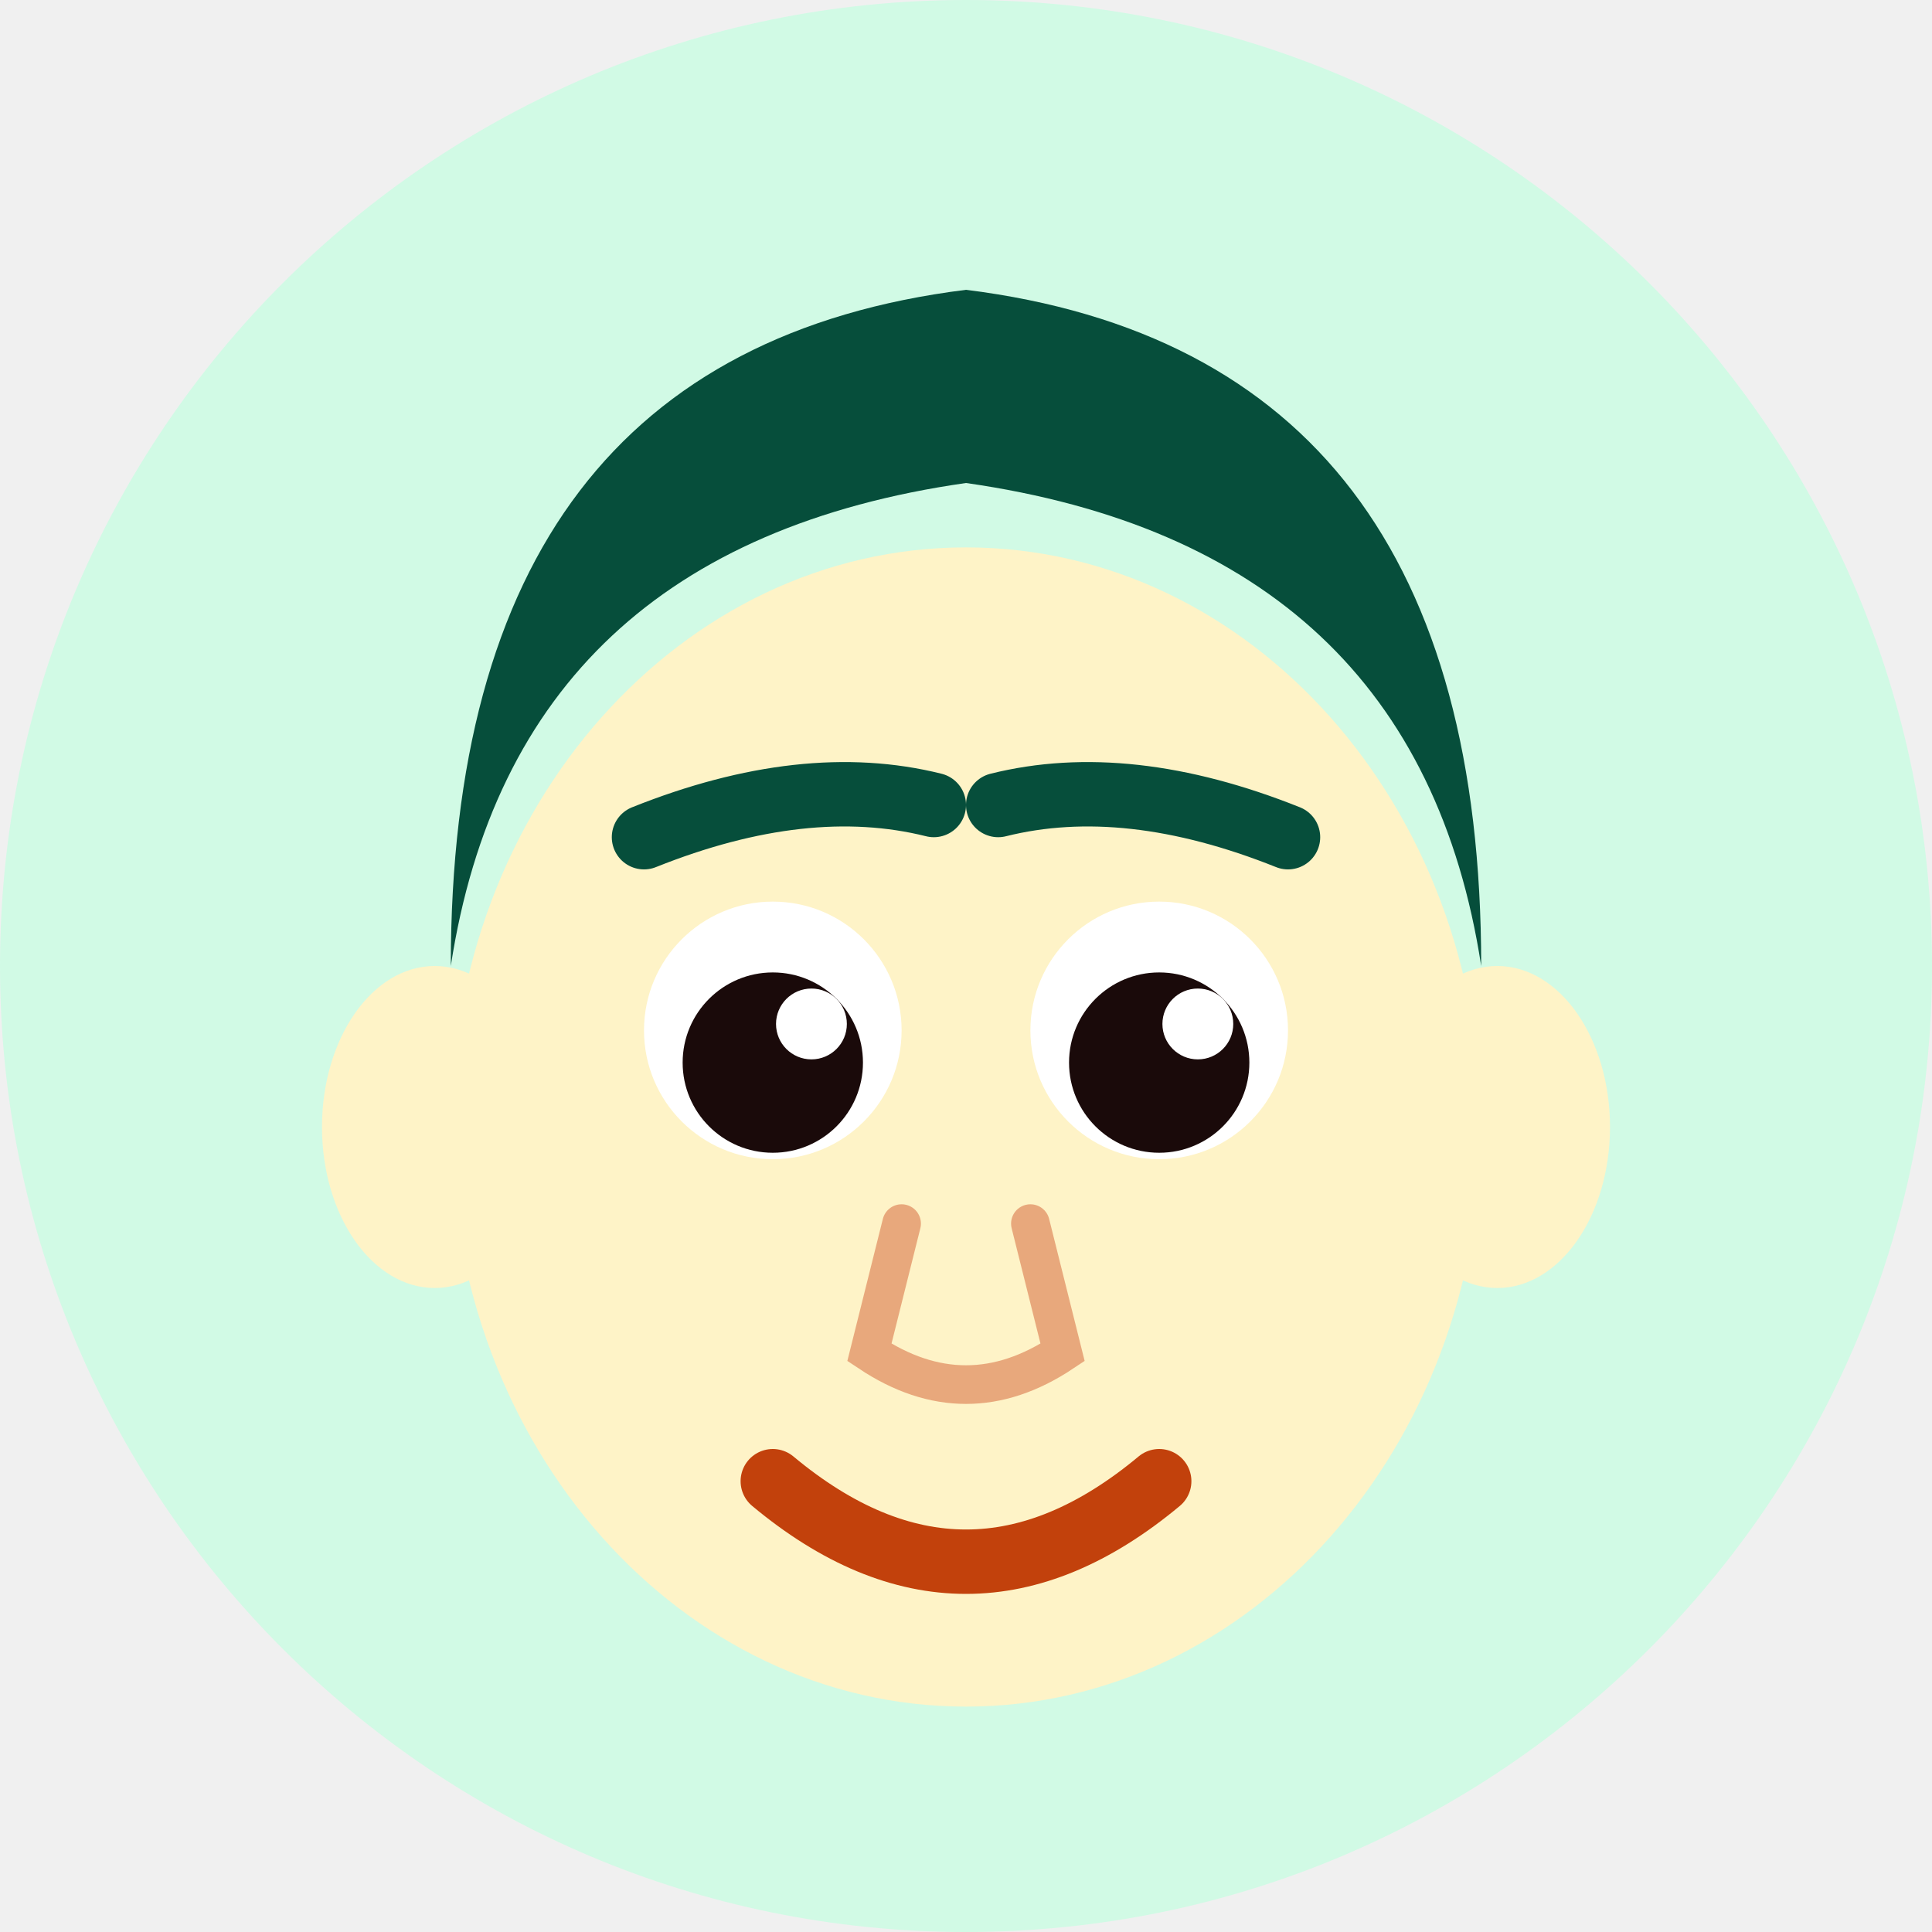
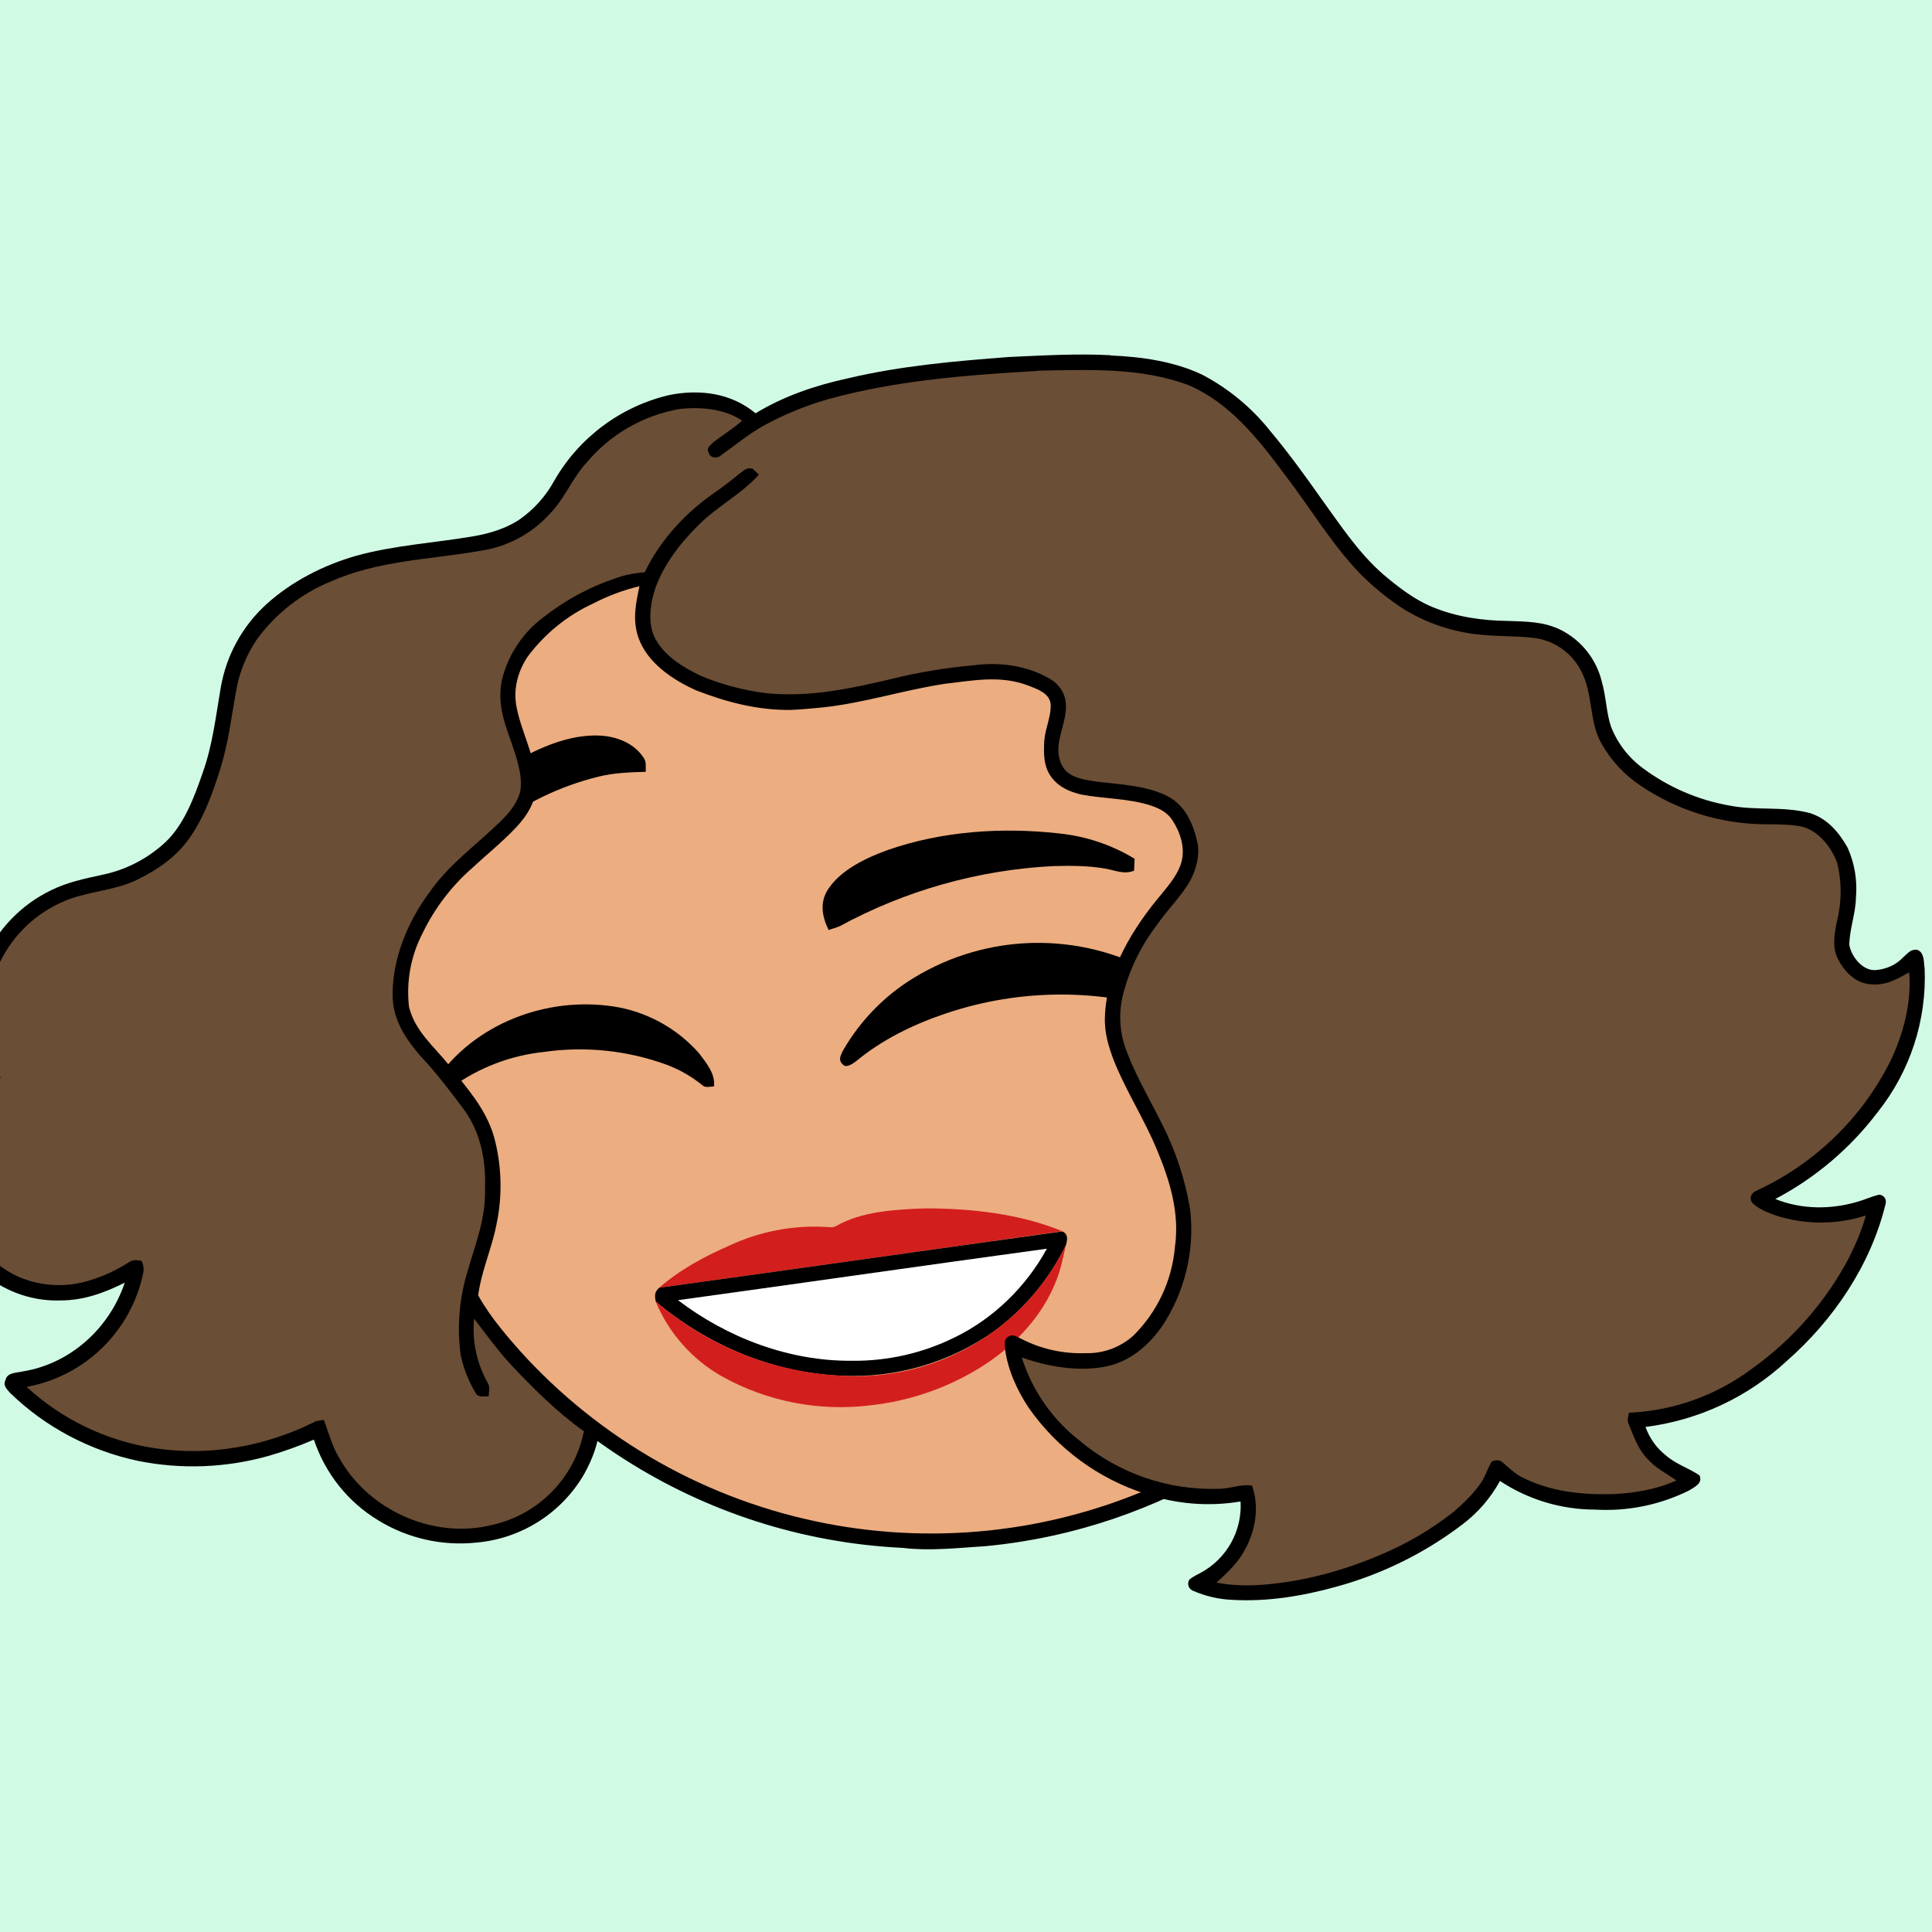
- <svg xmlns="http://www.w3.org/2000/svg" viewBox="0 0 60 60">
-   <circle cx="30" cy="30" r="30" fill="#d1fae5" />
-   <ellipse cx="30" cy="35" rx="16" ry="18" fill="#fef3c7" />
-   <ellipse cx="13.5" cy="35" rx="3.5" ry="5" fill="#fef3c7" />
-   <ellipse cx="46.5" cy="35" rx="3.5" ry="5" fill="#fef3c7" />
-   <path d="M14 30 Q14 11 30 9 Q46 11 46 30 Q44 17 30 15 Q16 17 14 30Z" fill="#064e3b" />
-   <path d="M20 26 Q25 24 29 25" stroke="#064e3b" stroke-width="2" fill="none" stroke-linecap="round" />
-   <path d="M31 25 Q35 24 40 26" stroke="#064e3b" stroke-width="2" fill="none" stroke-linecap="round" />
-   <ellipse cx="24" cy="32" rx="4" ry="4" fill="white" />
-   <ellipse cx="36" cy="32" rx="4" ry="4" fill="white" />
-   <circle cx="24" cy="33" r="2.8" fill="#1a0a0a" />
-   <circle cx="36" cy="33" r="2.8" fill="#1a0a0a" />
-   <circle cx="25.2" cy="31.8" r="1.1" fill="white" />
-   <circle cx="37.2" cy="31.8" r="1.1" fill="white" />
-   <path d="M28 38 L27 42 Q30 44 33 42 L32 38" fill="none" stroke="#e8a87c" stroke-width="1.2" stroke-linecap="round" />
-   <path d="M24 46 Q30 51 36 46" stroke="#c2410c" stroke-width="2" fill="none" stroke-linecap="round" />
+ <svg xmlns="http://www.w3.org/2000/svg" viewBox="0 0 762 762" fill="none" shape-rendering="auto">
+   <mask id="viewboxMask">
+     <rect width="762" height="762" rx="0" ry="0" x="0" y="0" fill="#fff" />
+   </mask>
+   <g mask="url(#viewboxMask)">
+     <rect fill="#d1fae5" width="762" height="762" x="0" y="0" />
+     <path d="M396 164.8a224.8 224.8 0 0 1 104.8 42.4c6.2 4.9 12.5 9.4 18 15a225.4 225.4 0 0 1 71.8 149 58.5 58.5 0 0 1 50.9 42.2 71 71 0 0 1-27.6 76.5c-11 7.7-24.5 12-38 11.7-5 0-10-1.6-15-1.8-1.9 2.2-3.3 4.9-4.8 7.3A223.3 223.3 0 0 1 389 609.8c-11 .7-21.9 2-33 .7a223.7 223.7 0 0 1-178.8-342.3A223.4 223.4 0 0 1 352 163.5c14.6-1.4 29.4-.3 44 1.3Z" fill="#000" />
+     <path fill-rule="evenodd" clip-rule="evenodd" d="M498.8 213.2A216 216 0 0 0 363 169c-13-.2-26.2 1.6-39 4a218 218 0 0 0-113.6 365.5 218.5 218.5 0 0 0 260.4 40.2c35-18.8 64.2-47.3 84.4-81.5l-3-1.6c-2.8-1.4-5.7-3-8-5-2.2-2-.3-5.8 2.7-4.7 1.5.7 3 1.6 4.4 2.4a55 55 0 0 0 59.6-3.6 64.5 64.5 0 0 0 25-69.8 53.1 53.1 0 0 0-24-31 52.6 52.6 0 0 0-47-2.8c-1.6.8-3.4 1.5-5 1.3-2.5-.2-2.8-4.2-.6-5.2 8-4 16.5-5.6 25.4-6.4a217 217 0 0 0-72-146.4c-4.4-4-8.7-8.1-13.9-11.3Zm107.6 196.2c2-1.2 1.3-5.1-1.4-5-2 0-4.2.8-6.2 1.6l-1.4.4a95.1 95.1 0 0 0-25.5 12.4c-2.2 2-2.2 4.4.1 6.2a92 92 0 0 0 5.2 2.8 36 36 0 0 1 13 9.2c-.2 1.9-2 3.4-3.4 4.5l-.2.2c-3.9 3-8.8 5-13.6 7-2.5 1-4.9 2-7.1 3.1-1.7.8-2.6 2.2-1.6 3.9 1 2 3.2 1.1 5 .5l.6-.2 5.4-2.3c5.4-2.3 11-4.5 15.4-8 2.7-2.1 5.1-5.1 5.4-8.7-.5-3.4-2.7-5.7-5.3-7.8a83 83 0 0 0-11.6-7.2l-1.1-.6c5.4-3 10.8-5.6 16.6-7.7l5-1.7a52 52 0 0 0 6.7-2.6Z" fill="#ecad80" />
+     <g transform="translate(-161 -83)">
+       <path d="M619.4 468.6c3.8 2.6 8 5.3 11.1 8.9.3 1.6.1 3.4 0 5-1.9.7-3.3 1.1-5.3.3a142.2 142.2 0 0 0-91.4 0c-12.5 4.2-25 10.3-35.2 18.8-1.4 1-4 2.9-5.3 1.1-1.8-1.6-.7-3.5.1-5.2a80.6 80.6 0 0 1 30.7-30.4 94.1 94.1 0 0 1 95.3 1.5ZM405.5 480.4a56.6 56.6 0 0 1 31.2 18c2.8 3.8 6.5 8 5.9 13.1-1.6 0-3.3.7-4.6-.5a50.8 50.8 0 0 0-13.9-8 99.8 99.8 0 0 0-48.6-5.1 75 75 0 0 0-36 13.7c-1.9 1.2-3.1 2.8-5.6 1.8-1.2-1.9-1-4.5.3-6.2 16-21.8 45-31.8 71.3-26.8Z" fill="#000" />
+     </g>
+     <g transform="translate(-161 -83)">
+       <path d="M397 373.1c6.9.2 14.2 2.9 18 9 1 1.4.6 3.6.7 5.3-6.3.2-12.5.4-18.6 1.9a112 112 0 0 0-41.7 20.1 90 90 0 0 0-22 23c-1.3 2.3-2.3 5.1-4.2 7-1.2.2-2.6.2-3.8.3 0-1.8-.3-3.4.2-5.2a88.7 88.7 0 0 1 38-50.8c10-5.8 21.8-11 33.5-10.6ZM578.5 411.7a71.4 71.4 0 0 1 30 10l-.2 4.7c-4 1.6-7.3-.1-11.3-.8-6.8-1.2-13.9-1.2-20.8-1a197.5 197.5 0 0 0-84 23.7c-1.4.6-3 1-4.4 1.5-2.6-5.4-3.6-11-.1-16.2 5-7.6 15.2-12.4 23.6-15.4 21.3-7.4 44.9-9 67.2-6.5Z" fill="#000" />
+     </g>
+     <g transform="translate(-161 -83)">
+       <path d="M526 559.6c18 0 37.2 2.1 54 9-52.2 7.3-107.2 15.2-159 22.3 8-7 17.7-12.3 27.4-16.5A79.3 79.3 0 0 1 488 567c1 .1 1.9 0 2.7-.4 10.2-5.9 23.7-6.6 35.3-7Z" fill="#D31E1E" />
+       <path d="M580 568.7c2.4 1 2 3.4 1.4 5.4a92 92 0 0 1-28.4 34 96.5 96.5 0 0 1-60 17.5c-26.8-1-53-12-73.4-29.3-.4-2.4-.5-3.7 1.4-5.4 51.8-7.1 106.8-15 159-22.2Z" fill="#000" />
+       <path d="M581.4 574.1c-1.1 4.6-1.9 9.2-3.7 13.7-5.3 13.9-16 25.4-28.4 33.5a103.3 103.3 0 0 1-45.3 16 96 96 0 0 1-58-11.3 60.6 60.6 0 0 1-26.4-29.7 122.1 122.1 0 0 0 73.4 29.3 92 92 0 0 0 88.4-51.5Z" fill="#D31E1E" />
+       <path d="M573.9 575.5c-8.2 15-21 27.5-36.4 35a89.2 89.2 0 0 1-40.5 9.2c-24.7.2-49-9-68.6-23.9 48-6.6 97.8-13.8 145.5-20.3Z" fill="#fff" />
+     </g>
+     <g transform="translate(-161 -83)" />
+     <g transform="translate(-161 -83)" />
+     <g transform="translate(-161 -83)">
+       <path d="M599 223.2c12.1.5 25.1 2.3 36.2 7.6A84.2 84.2 0 0 1 662 253c7.2 8.6 13.8 17.7 20.2 26.8 7.7 10.6 14.4 21 24.3 29.7 5.8 4.9 12.2 9.9 19.2 12.8 9.5 4 19.8 5.5 30.1 5.6 7.3.3 14 .2 20.7 3.5a31 31 0 0 1 16.3 20.6c1.7 5.8 1.7 12 3.6 17.6A37 37 0 0 0 809 386a80.5 80.5 0 0 0 34 14.7c10.7 2.1 20.8.2 31.5 2.9 7 2 11.8 7.6 15.2 13.7A39.5 39.5 0 0 1 893 437c-.1 6.4-2.6 12.5-2.6 18.8.9 4.7 5.4 10.3 10.6 9.8 4-.4 7.8-2 10.6-5 1.8-1.5 2.9-3.3 5.5-3 3 1 2.6 4.9 3 7.4a85.3 85.3 0 0 1-18.5 56.6 121.6 121.6 0 0 1-40.4 34.3c10.5 4.2 22 4.2 32.7 1 2.7-.8 5.4-2 8.1-2.7 2 0 3.2 1.8 2.7 3.6-5.8 24-20.5 45.8-39 62a100.2 100.2 0 0 1-55.7 26A25 25 0 0 0 818 657c4 3.5 9 5 13.3 7.9 1.4 3.2-2 4.6-4.2 6a73.5 73.5 0 0 1-37 7.5 68 68 0 0 1-37.5-11.3 53.8 53.8 0 0 1-15 17.3 145.6 145.6 0 0 1-49.5 24.4c-13.3 3.7-27.2 6-41 5.2a43.3 43.3 0 0 1-15.6-3.6 3 3 0 0 1-1.4-4.4c1.3-1.1 3-1.9 4.5-2.7a30 30 0 0 0 15.7-28.1 77 77 0 0 1-37.4-3 89.4 89.4 0 0 1-46.2-34c-4.5-6.8-8.3-15-9.3-23.3-.1-1.6-.5-3.5 1.1-4.6 2-1.4 3.6 0 5.4.8a51.3 51.3 0 0 0 25.2 5.6 27 27 0 0 0 19-7 56 56 0 0 0 16.3-34.8c1.9-13.4-1.9-26-7-38.2-5-12.2-12.1-23-17-35.2-2.2-5.7-3.9-11.4-3.6-17.6.6-18.1 11.2-35.2 22.6-48.6 3-3.7 6.4-7.8 7.6-12.4 1.5-5.6-.5-11.7-3.6-16.4-2.2-3.4-5.8-5-9.5-6.1-8.3-2.5-17.8-2.4-26.3-4-4.8-1.1-9.1-3-12-7-3.1-4.2-3-9.5-2.7-14.5.4-4.7 2.7-9.4 2.5-14-.3-4.5-5.3-6.1-8.8-7.5-11.1-4.2-21.6-2-33-.7-15.9 2.4-32 7.6-48 9.3-4.2.4-8.3.8-12.5 1-13 .2-25.4-3-37.5-7.7-9.4-4.2-19.5-11-22.9-21.1-2.3-7-.9-13.2.5-20A80.8 80.8 0 0 0 395 321a67.5 67.5 0 0 0-25.9 21c-4 6-5.8 13.2-4.3 20.2 2.1 10.3 7.3 18.8 7.6 29.8.2 7-3.4 12.6-8 17.5-5.3 5.6-11.4 10.5-17.1 15.8a80.6 80.6 0 0 0-19.5 25.5 50.7 50.7 0 0 0-5.5 29.2c2.3 9.7 9.8 15.6 15.7 23 7 9.1 14.4 16.8 17.8 28.2a73.7 73.7 0 0 1 1 34.8c-1.8 9.3-6 18.5-7.2 27.9 5 9 12 17 18.8 24.7a174 174 0 0 0 25 23c1.4 1 3 2 4 3.3 0 6.8-2.8 13.7-6 19.5a54.6 54.6 0 0 1-42.4 27 61.6 61.6 0 0 1-38.7-8.7c-12.1-7.3-21-18.5-25.5-31.9a151 151 0 0 1-17.8 6.4 109.8 109.8 0 0 1-51.5 2c-19-4-36.8-13.4-50.7-27-1.3-1.6-2.7-2.8-1.6-5 .7-3 4.5-2.7 6.8-3.3 18.7-3 34.2-17 40.2-35-8 4-16.2 7-25.2 7-10.6.4-21-3.1-29.3-9.6a66.7 66.7 0 0 1-22.3-34.5 116 116 0 0 1-3.8-41.6c.2-1.8.5-3.5 2.5-4 2.6-.5 5.3-.3 7.9-.3 4.5 0 9-.8 13.5-1.3a58.7 58.7 0 0 1 1.1-42.8 55 55 0 0 1 26.6-27.7c6.3-3.1 12.9-4.5 19.8-6a52 52 0 0 0 25.2-12.9c7.4-6.9 11.5-18 14.7-27.3 4-11.1 5.2-22.4 7.2-33.9a57.6 57.6 0 0 1 18.1-32.8c10-9 22.4-15.3 35.3-19 14.7-4.1 31.1-5.1 46.3-7.7 6.3-1.1 12.7-3 18.1-6.6a45 45 0 0 0 13.7-15.3 71 71 0 0 1 45.4-33.8c12-2.4 24.4-.8 34 7.2 11.2-6.8 23.6-11 36.5-13.8 20.6-4.9 42.4-6.8 63.5-8.4 13.5-.6 26.7-1.4 40-.7Z" fill="#000" />
+       <path d="M570 229.2c20-.3 40.8-1.5 60 5.8 16.2 7 27.5 21.4 37.8 35.3 9.7 12.6 18.3 27.1 29.3 38.6 5.5 5.6 11.6 10.6 18.3 14.8a70.5 70.5 0 0 0 27.4 9.4c7.7 1 15.5.6 23.2 1.5 8 1 14.8 5.8 18.5 12.8 5 9.3 3.1 20 8.1 28.8a48.7 48.7 0 0 0 15.5 16.7 88.8 88.8 0 0 0 48.9 15.2c4.5 0 9 0 13.5.7 7.2 1.1 12.7 8 15.1 14.5a48 48 0 0 1-.2 23.5c-.9 4.5-1.8 10.1.5 14.4 2.5 5 7 9.7 13 10 5.8.6 10.2-2 15.1-4.7 1 11.9-2.3 24.4-7.4 35a111 111 0 0 1-52.8 51.1c-2.2.9-3.1 3.2-1.5 5 2.3 2.2 5.6 3.5 8.5 4.6a58 58 0 0 0 36.1.2c-1.6 5.9-4 11.4-6.7 16.8a126.2 126.2 0 0 1-38.3 43.7 87.4 87.4 0 0 1-48.4 17.3c-.3 1.6-.9 3-.1 4.5 2 5 3.6 9.7 7.3 13.6 3.3 3.8 7.4 5.7 11.5 8.6-8 3.6-16.5 5-25.2 5.4-12.2.3-24.6-1-35.6-6.6-3.1-1.5-5.4-4-8-6.1-1.3-1-2.7-.7-4-.2-1.6 2.6-2.4 5.4-4 8-3 4.5-7 8.4-11.1 11.9a123 123 0 0 1-29 17c-14.5 6.2-30 10.4-45.7 11.7-6.3.5-12.6.4-18.8-.8 4.2-3.9 8.2-7.5 11-12.6 4.4-7.8 6-17.1 3-25.7-4.5-.6-8.4 1.2-12.8 1.3a81.2 81.2 0 0 1-55.2-19 67 67 0 0 1-22.8-32.8c10.2 3.6 22.2 5.7 33 3.6 9.5-1.9 16.7-8 22.2-15.7a69 69 0 0 0 11.2-46.3 116 116 0 0 0-11.3-34.1c-5.1-10.3-11.1-20.1-14.8-31.3a37 37 0 0 1-.6-18.4 75.8 75.8 0 0 1 13.4-28.1c4.1-6.1 9.7-11.4 13.3-17.7 2.4-4.5 4-10.3 2.8-15.4-1.6-7.1-4.7-14.2-11.4-17.8-8.3-4.4-19-4.8-28.3-5.9-3.5-.6-7.7-1.1-10.7-3.1-3-2-4.3-5.6-4.4-9.2 0-6 3.3-12 3-18-.1-4.3-2.5-8-6.2-10.2-9-5.3-20-6.8-30.2-5.4a211 211 0 0 0-32 5.3c-16.7 3.9-32.4 7.4-49.8 5.7-8.8-1.1-17.5-3.4-25.7-6.8-6.4-3-13.7-7.4-17.4-13.6-3.9-5.9-2.8-14.4-.7-20.8 3.3-9.4 9.8-17.9 16.9-24.9 7.2-7.4 17.2-12.4 24-20.1l-2.4-2.3c-2.1-.7-3.5.6-5.1 1.8-3 2.5-6 4.8-9.1 7-11.8 8-22.2 19-28.4 32-3.9.3-7.7 1-11.3 2.3a94.5 94.5 0 0 0-28.6 15.4A43.9 43.9 0 0 0 359 351c-1.9 8.7.6 16.4 3.6 24.5 2 6.1 5 14 3.4 20.4-2.2 7-8.8 12.2-14 17-7.7 6.9-15.3 13.1-21.3 21.6-9 12-15.4 27.4-14.8 42.5.5 9 5.5 16.3 11.3 22.9 6.2 6.6 11.6 13.8 17 21 6.5 9.2 8.5 20 8.1 31.1.3 11.5-3.6 21-6.7 31.8a77.6 77.6 0 0 0-2.9 33.7 49.5 49.5 0 0 0 6 15.1c.9 1.7 3.5 1 5 1.2.1-1.9.7-3.5-.3-5.3a43.1 43.1 0 0 1-5.4-25.4c4.6 6 9 12.1 14.2 17.8 8.9 9.5 18.5 19.1 29.1 26.6a47.4 47.4 0 0 1-36.4 37c-23.2 5.7-49-6-60.4-27-2.7-4.6-3.9-9.6-5.8-14.5l-3 .5c-19.5 9.9-42 14-63.6 10.7a95.6 95.6 0 0 1-50.6-24.2 57.5 57.5 0 0 0 46-45 7 7 0 0 0-.7-4.7c-2-.4-3.2-.5-4.9.5a60.4 60.4 0 0 1-14.3 6.8 40.4 40.4 0 0 1-31.2-1.9 54.6 54.6 0 0 1-25.4-30.5 106 106 0 0 1-5.5-43.3c5.6 0 11.1-.1 16.7-1 3.2-.5 6.3-.6 9-2.8-1.5-5-3.4-9.6-4.3-14.6a49.6 49.6 0 0 1 31.8-56c8.4-3 17.4-3.4 25.7-7.2 8.4-4 16.4-9.4 21.7-17.3 5.4-7.8 8.8-17.3 11.6-26.2 3.5-10.9 4.6-21.6 6.7-32.8a52.2 52.2 0 0 1 7.9-18.8 68.2 68.2 0 0 1 29-22.8c19-8.4 38.6-8.6 58.8-12.1a45.9 45.9 0 0 0 27.7-14.6c6-6.1 8.8-14 14.6-20.3a61.6 61.6 0 0 1 36.7-21.1c8.1-.9 17.7-.1 24.6 4.6-3.5 3.2-7.6 5.6-11.3 8.5-1.1 1.1-3 2.3-1.9 4.1.7 2.4 3.5 2.4 5 1 5.7-4.1 11-8.5 17.2-11.9a125 125 0 0 1 25.4-10.3c26.7-7.3 54.5-9.4 82-11Z" fill="#6a4e35" />
+     </g>
+     <g transform="translate(-161 -83)" />
+   </g>
</svg>
